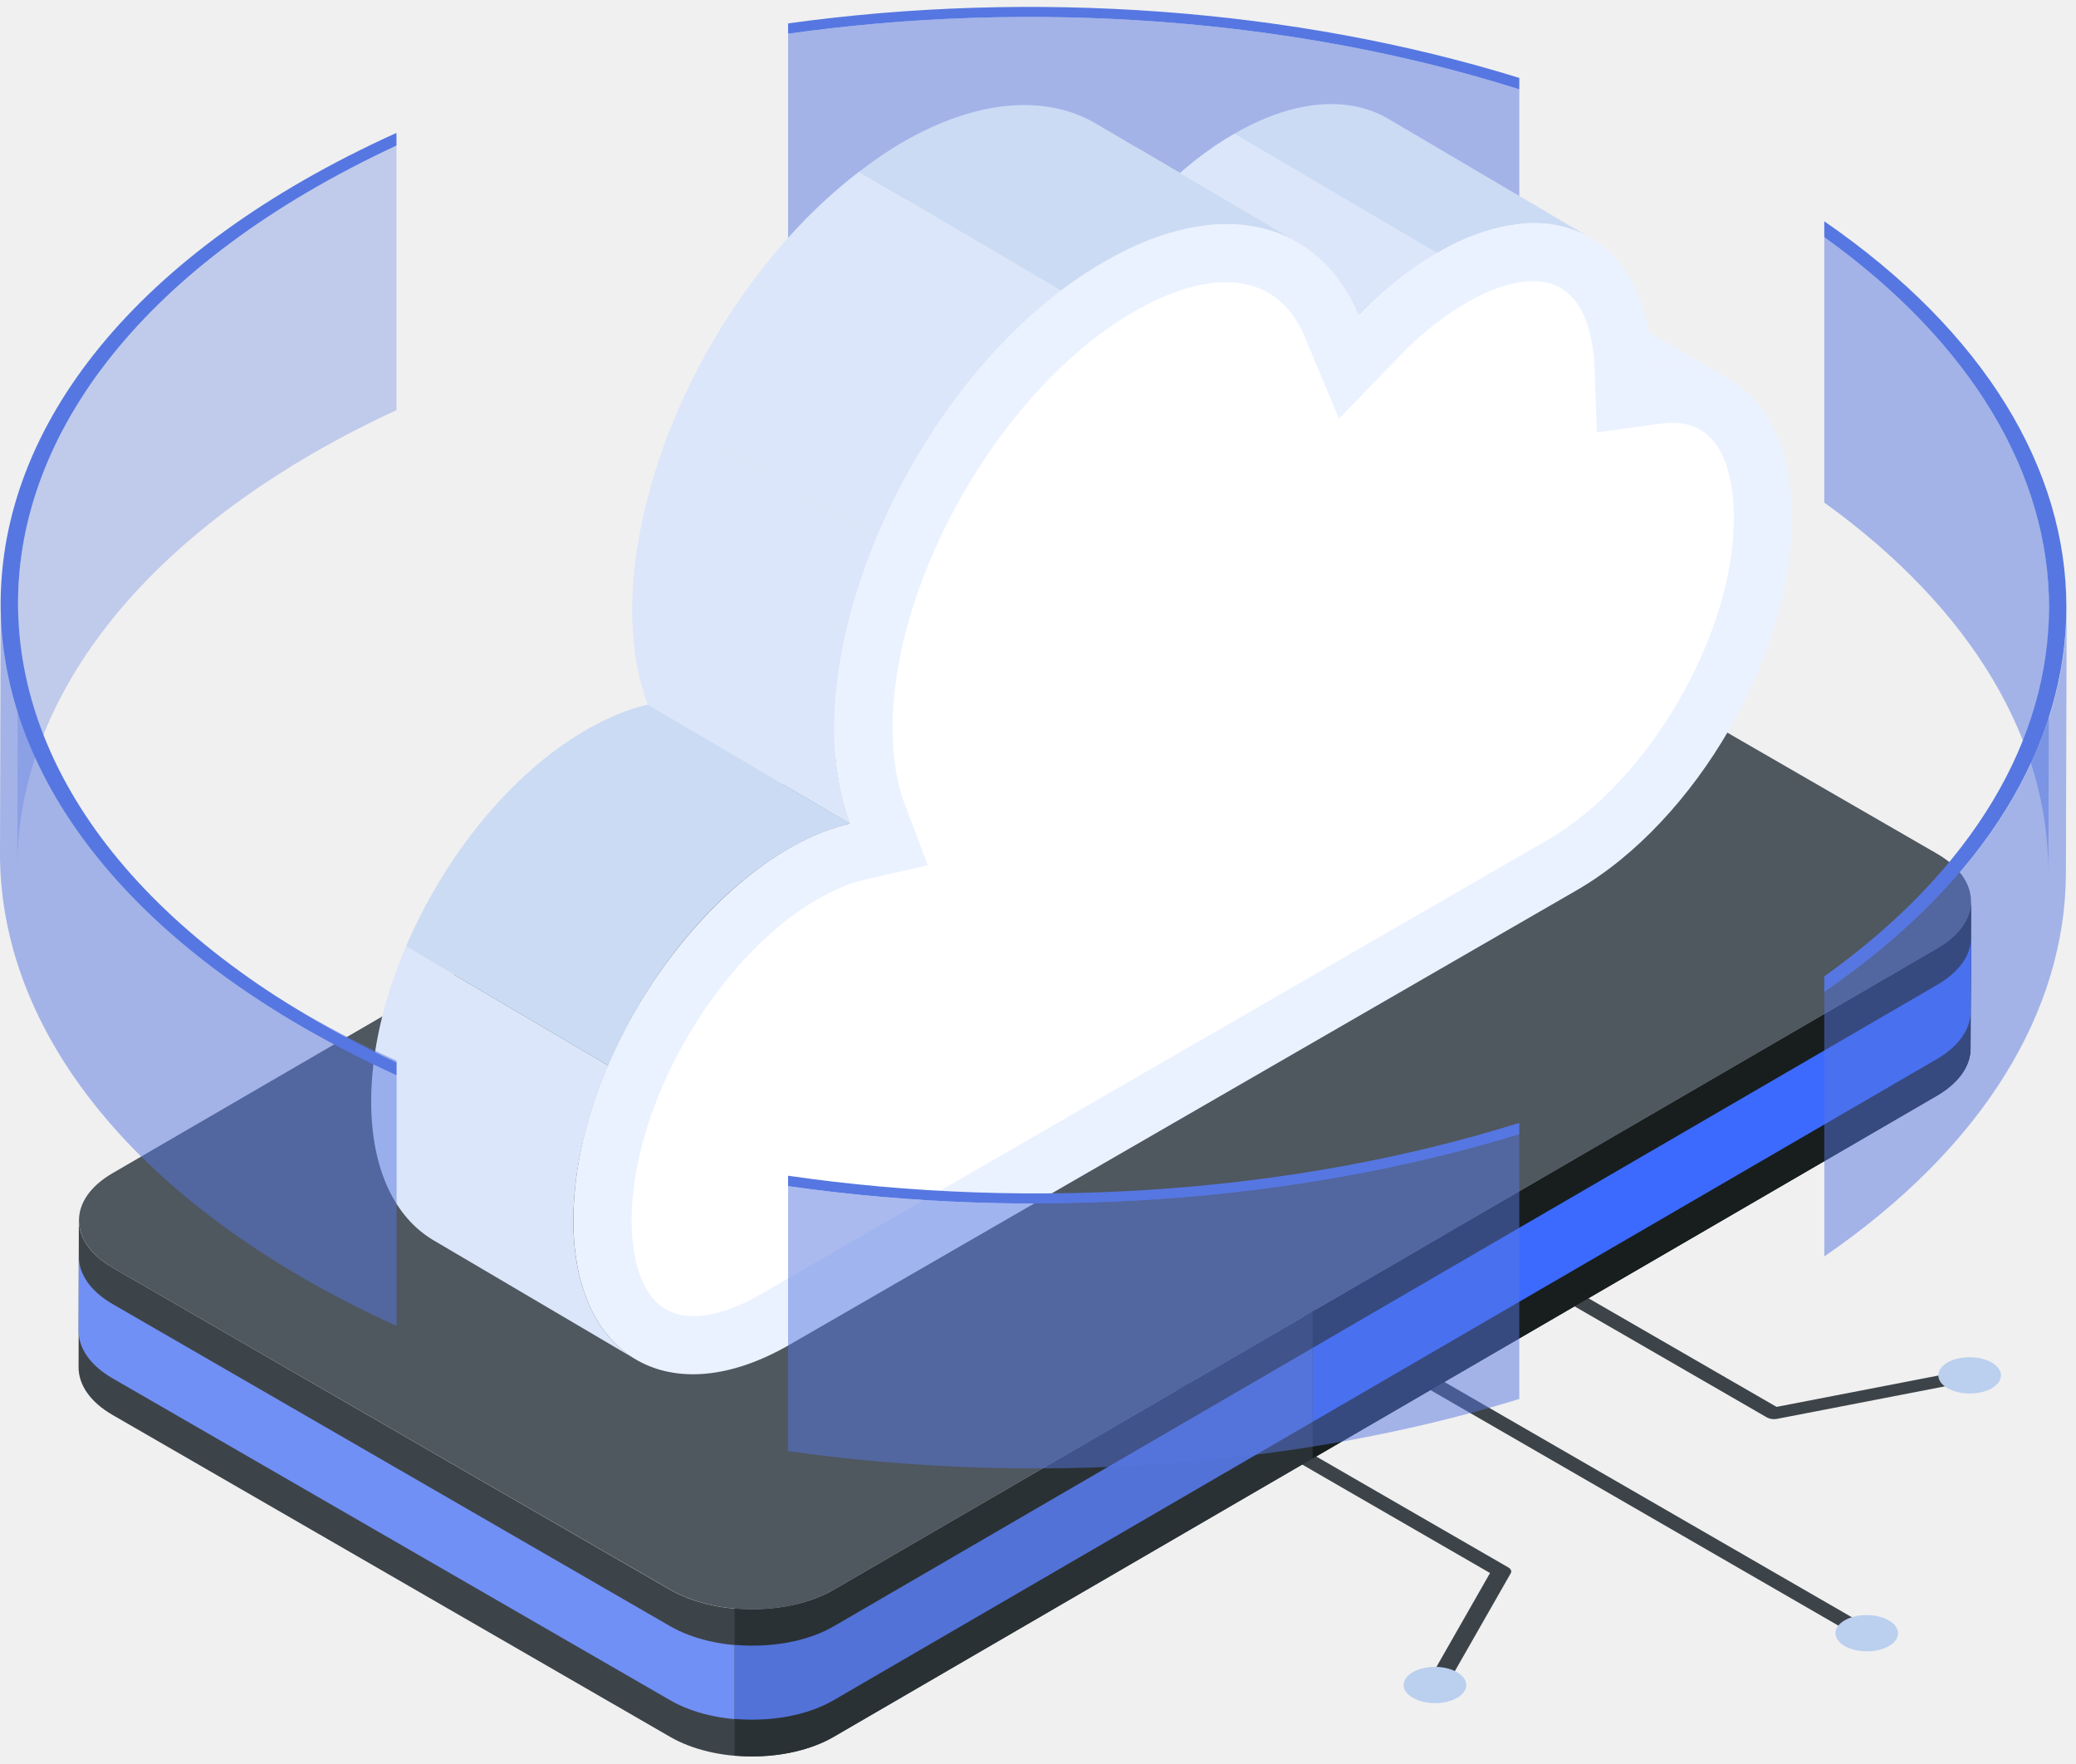
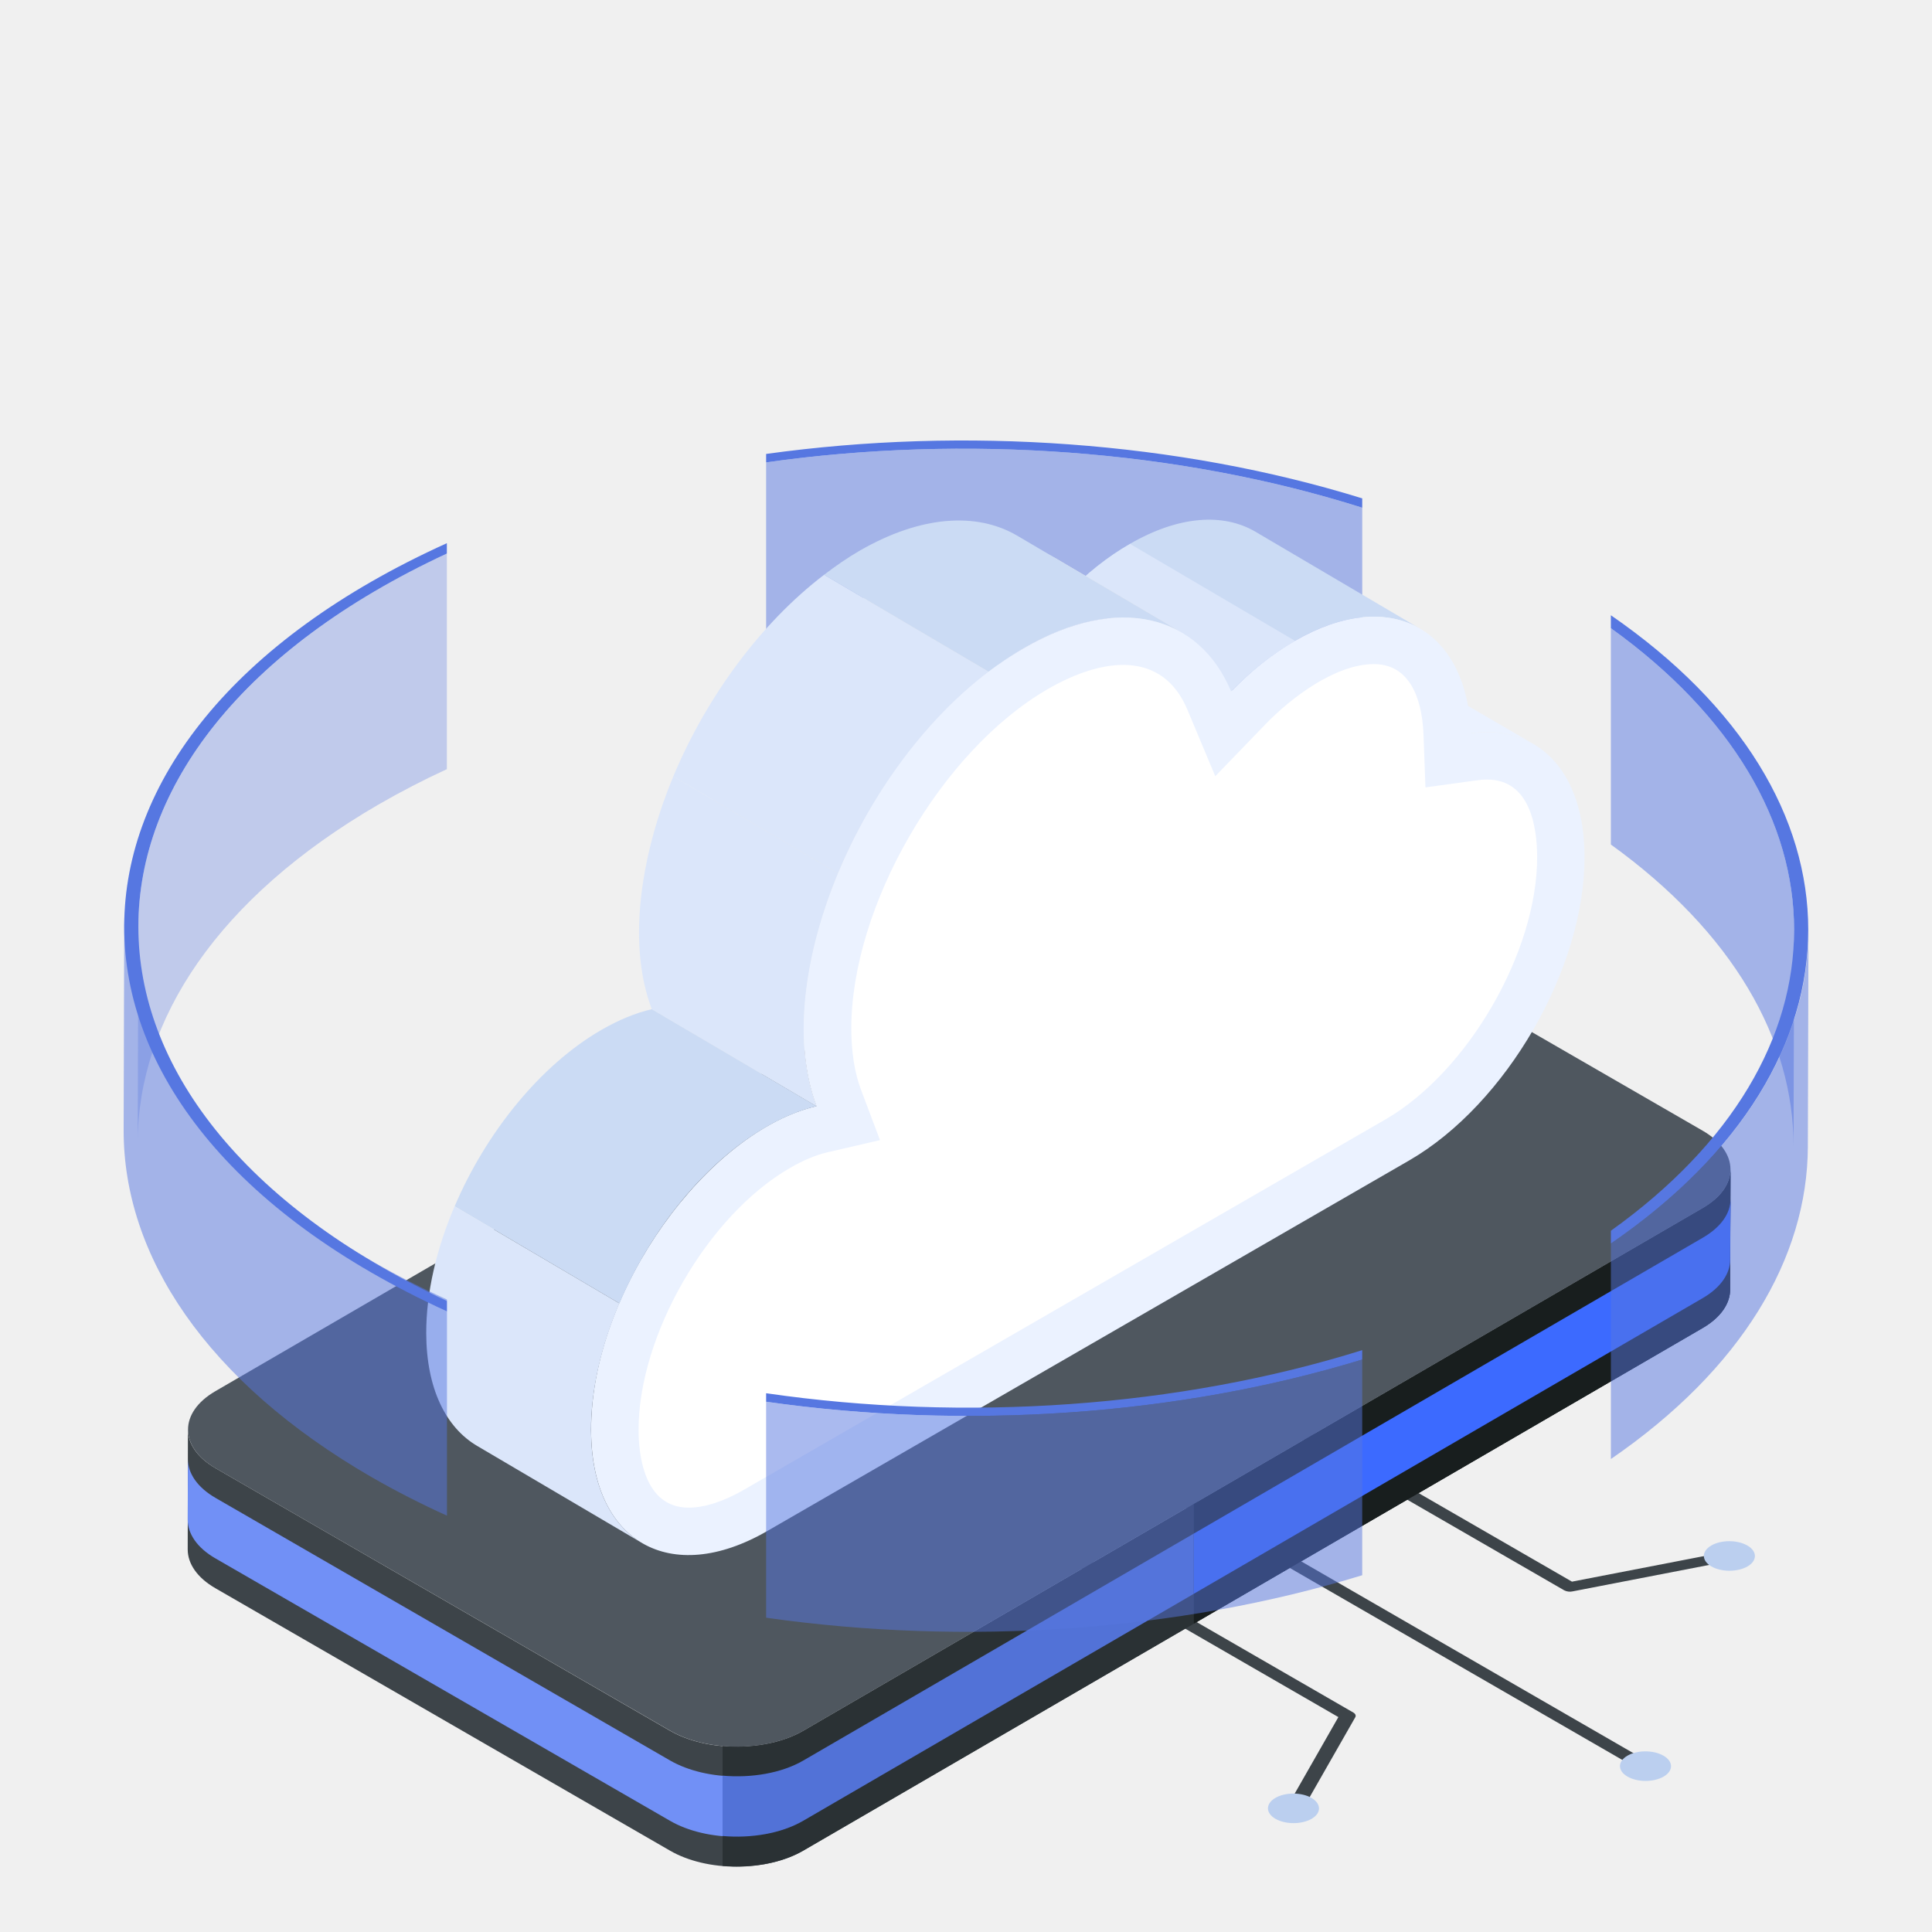
- <svg xmlns="http://www.w3.org/2000/svg" width="219" height="186" viewBox="0 0 219 186" fill="none">
-   <path d="M159.115 165.328C159.397 165.491 159.494 165.73 159.369 165.946L152.756 177.528C152.576 177.846 151.985 178.016 151.437 177.91C151.295 177.884 151.157 177.835 151.031 177.764C150.758 177.607 150.647 177.371 150.776 177.146L157.185 165.919L83.249 123.228C82.84 122.994 82.84 122.61 83.244 122.375C83.473 122.259 83.725 122.198 83.982 122.198C84.238 122.198 84.491 122.259 84.719 122.375L159.115 165.328ZM207.844 144.789C207.947 144.845 208.034 144.926 208.097 145.025C208.283 145.344 207.987 145.685 207.442 145.789L187.469 149.657C187.107 149.732 186.73 149.681 186.401 149.512L112.001 106.557C111.592 106.323 111.592 105.941 111.999 105.705C112.227 105.589 112.479 105.528 112.735 105.528C112.991 105.528 113.243 105.589 113.472 105.705L187.412 148.394L206.776 144.644C207.138 144.569 207.515 144.62 207.844 144.789ZM198.108 172.173C198.517 172.41 198.517 172.791 198.112 173.028C197.884 173.144 197.631 173.205 197.375 173.205C197.119 173.205 196.866 173.144 196.637 173.028L96.787 115.38C96.378 115.144 96.378 114.762 96.783 114.525C97.012 114.409 97.265 114.348 97.522 114.348C97.778 114.348 98.031 114.409 98.26 114.525L198.108 172.173Z" fill="#3D4449" />
-   <path d="M149.045 179.082C150.34 179.828 152.429 179.828 153.722 179.082C155.006 178.335 154.995 177.123 153.699 176.375C152.404 175.63 150.317 175.63 149.033 176.375C147.751 177.123 147.751 178.337 149.045 179.082Z" fill="#BBCFEF" />
-   <path d="M194.597 173.619C195.892 174.367 197.979 174.367 199.274 173.619C200.558 172.873 200.547 171.66 199.252 170.914C197.956 170.167 195.867 170.167 194.586 170.914C193.302 171.66 193.302 172.873 194.597 173.619Z" fill="#BBCFEF" />
-   <path d="M205.452 146.423C206.747 147.169 208.833 147.169 210.129 146.423C211.413 145.675 211.402 144.462 210.106 143.716C208.811 142.971 206.722 142.971 205.44 143.716C204.156 144.462 204.156 145.678 205.452 146.423Z" fill="#BBCFEF" />
-   <path d="M207.923 95.064L207.873 110.596C207.873 112.376 206.696 114.18 204.339 115.56L87.907 183.217C83.169 185.951 75.471 185.976 70.68 183.192L11.903 149.262C9.494 147.883 8.289 146.053 8.289 144.224L8.316 128.692C8.316 130.524 9.521 132.353 11.928 133.733L70.705 167.687C75.496 170.444 83.219 170.444 87.957 167.687L204.364 100.028C206.721 98.651 207.923 96.869 207.923 95.064Z" fill="#3D4449" />
-   <path d="M207.923 98.91L207.873 106.728C207.873 108.51 206.696 110.317 204.339 111.694L87.907 179.353C83.169 182.085 75.471 182.11 70.68 179.326L11.903 145.399C9.494 144.019 8.289 142.187 8.289 140.358L8.316 132.537C8.316 134.367 9.521 136.197 11.928 137.578L70.705 171.533C75.496 174.29 83.219 174.29 87.957 171.533L204.364 103.874C206.721 102.497 207.923 100.715 207.923 98.91Z" fill="#7190F6" />
-   <path d="M204.369 100.03L87.967 167.687C85.126 169.339 81.214 169.983 77.503 169.651V185.171C81.196 185.494 85.085 184.851 87.917 183.217L204.348 115.56C206.705 114.18 207.882 112.376 207.882 110.596L207.932 95.064C207.932 96.871 206.728 98.651 204.373 100.03H204.369Z" fill="#2A3134" />
-   <path d="M204.365 103.874L87.961 171.533C85.12 173.185 81.208 173.826 77.497 173.497V181.306C81.19 181.631 85.079 180.987 87.911 179.351L204.342 111.697C206.699 110.317 207.877 108.51 207.877 106.731L207.927 98.91C207.927 100.715 206.72 102.497 204.365 103.874Z" fill="#5272D7" />
-   <path d="M204.367 100.03L138.48 138.326V153.83L204.344 115.56C206.701 114.18 207.878 112.376 207.878 110.596L207.928 95.064C207.928 96.871 206.721 98.651 204.367 100.03Z" fill="#181E1E" />
-   <path d="M204.367 103.874L138.48 142.169V149.965L204.344 111.697C206.701 110.317 207.878 108.51 207.878 106.731L207.928 98.91C207.928 100.715 206.721 102.497 204.367 103.874Z" fill="#3C6AFF" />
-   <path d="M204.322 90.038C209.108 92.802 209.124 97.268 204.376 100.027L87.956 167.686C83.22 170.436 75.508 170.443 70.72 167.679L11.929 133.736C7.163 130.984 7.126 126.504 11.861 123.752L128.286 56.095C133.031 53.336 140.763 53.345 145.531 56.095L204.322 90.038Z" fill="#4F575F" />
-   <path d="M160.273 9.428C136.507 1.896 108.866 -0.077 83.137 3.56V31.483C108.873 27.858 136.512 29.842 160.273 37.387V9.428Z" fill="#5677E1" fill-opacity="0.5" />
-   <path d="M160.273 9.428V8.219C136.432 0.83 108.866 -1.104 83.137 2.469V3.56C108.866 -0.077 136.507 1.896 160.273 9.428Z" fill="#5677E1" />
-   <path d="M171.329 33.55L182.42 39.996C180.154 38.678 177.409 38.185 174.347 38.607L163.259 32.162C166.32 31.741 169.063 32.235 171.329 33.55Z" fill="#EBF2FF" />
-   <path d="M146.411 12.51L167.736 25.067C163.599 22.665 157.874 23.005 151.554 26.655C148.638 28.337 145.849 30.571 143.299 33.201L121.977 20.642C124.522 18.015 127.315 15.778 130.227 14.096C136.549 10.449 142.277 10.108 146.411 12.51Z" fill="#CBDBF4" />
-   <path d="M151.573 26.654C148.65 28.319 145.845 30.553 143.289 33.194L121.993 20.649C124.509 18.01 127.311 15.776 130.236 14.11L151.573 26.654Z" fill="#DBE6FA" />
-   <path d="M120.665 16.009C115.465 12.986 108.258 13.412 100.308 18C80.086 29.675 66.999 60.286 73.431 77.314L89.665 86.873C83.152 69.627 96.583 39.084 116.542 27.561C124.492 22.971 131.702 22.546 136.899 25.568L120.665 16.009Z" fill="#E9E8E6" />
-   <path d="M111.966 30.659L90.641 18.102C82.42 24.373 75.4 33.957 71.127 44.194L92.45 56.75C96.722 46.514 103.745 36.93 111.966 30.659Z" fill="#DBE6FA" />
-   <path d="M116.537 27.562C124.487 22.971 131.696 22.546 136.894 25.569L115.571 13.012C110.369 9.989 103.162 10.414 95.212 15.003C93.653 15.905 92.133 16.964 90.64 18.103L111.965 30.66C113.456 29.523 114.976 28.462 116.537 27.562Z" fill="#CBDBF4" />
-   <path d="M71.129 44.191C67.333 53.282 64.902 65.214 68.34 74.316L89.663 86.873C86.22 77.755 88.668 65.819 92.452 56.751L71.129 44.191Z" fill="#DBE6FA" />
-   <path d="M189.036 54.591C189.081 69.046 178.922 86.614 166.354 93.886L83.286 141.841C70.74 149.091 60.513 143.25 60.49 128.818C60.434 110.62 75.729 90.077 89.65 86.864C83.172 69.686 96.484 39.123 116.536 27.568C128.718 20.523 139.149 23.273 143.309 33.205C145.854 30.568 148.627 28.341 151.559 26.659C163.809 19.568 173.831 24.932 174.331 38.614C182.922 37.432 189.013 43.409 189.036 54.591Z" fill="#EBF2FF" />
-   <path d="M73.106 138.819C67.276 138.819 66.638 131.819 66.633 128.81C66.597 116.55 75.565 101.007 86.224 94.862C87.965 93.857 89.588 93.18 91.037 92.841L97.872 91.262L95.397 84.698C94.601 82.591 94.174 79.903 94.158 76.919C94.115 61.032 105.769 40.857 119.606 32.885C126.774 28.741 134.437 27.894 137.656 35.575L141.256 44.173L147.731 37.469C151.158 33.914 156.865 29.664 161.778 29.664C167.078 29.664 168.081 35.414 168.206 38.837L168.453 45.616C175.044 44.734 175.39 44.603 176.435 44.603C182.049 44.603 182.899 50.869 182.906 54.603C182.944 66.846 173.96 82.398 163.287 88.575L80.226 136.525C77.628 138.025 75.167 138.819 73.106 138.819Z" fill="white" />
-   <path d="M83.152 89.546C85.402 88.248 87.593 87.353 89.663 86.873L68.343 74.318C66.27 74.796 64.079 75.691 61.829 76.991C53.861 81.591 46.87 90.35 42.829 99.828L64.154 112.387C68.195 102.909 75.184 94.15 83.154 89.548L83.152 89.546Z" fill="#CBDBF4" />
-   <path d="M60.479 128.809C60.464 123.53 61.82 117.839 64.148 112.384L42.823 99.825C40.495 105.28 39.141 110.973 39.154 116.252C39.177 123.434 41.709 128.484 45.795 130.859L67.12 143.416C63.034 141.041 60.5 135.991 60.479 128.809Z" fill="#DBE6FA" />
-   <path d="M192.446 25.017V53.01C208.228 64.382 216.124 78.237 216.083 92.078L216.162 64.146C216.203 50.28 208.283 36.401 192.446 25.017Z" fill="#5677E1" fill-opacity="0.5" />
-   <path d="M192.449 104.645V132.526C209.385 120.885 217.894 106.499 217.935 92.085L218.014 64.151C217.974 78.588 209.439 92.992 192.449 104.645Z" fill="#5677E1" fill-opacity="0.5" />
-   <path d="M192.446 23.341V25.016C224.035 47.725 224.083 80.375 192.446 102.986V104.643C226.519 81.279 226.48 46.802 192.446 23.341Z" fill="#5677E1" />
-   <path d="M41.825 15.357C38.814 16.749 35.867 18.277 32.995 19.936C12.302 31.961 1.945 47.734 1.9 63.532L1.82 91.466C1.866 75.67 12.223 59.898 32.916 47.87C35.813 46.197 38.786 44.658 41.825 43.257V15.357Z" fill="#5677E1" fill-opacity="0.314" />
-   <path d="M41.837 111.884C38.553 110.398 35.341 108.756 32.214 106.964C10.752 94.573 0.032 78.275 0.077 62L0 89.936C-0.045 106.209 10.673 122.505 32.134 134.898C35.287 136.704 38.525 138.359 41.837 139.855V111.884Z" fill="#5677E1" fill-opacity="0.5" />
-   <path d="M41.823 112.076C-11.405 87.119 -11.4 40.11 41.823 15.357V14.017C-13.664 39.119 -14.025 87.928 41.823 113.41V112.076Z" fill="#5677E1" />
-   <path d="M160.271 119.651C136.444 126.947 108.876 128.785 83.135 125.11V153.058C108.882 156.722 136.448 154.87 160.271 147.563V119.651Z" fill="#5677E1" fill-opacity="0.5" />
-   <path d="M160.271 118.438C136.517 125.874 108.88 127.749 83.135 124.012V125.11C108.876 128.785 136.444 126.944 160.271 119.651V118.438Z" fill="#5677E1" />
+ <svg xmlns="http://www.w3.org/2000/svg" width="250" height="250" viewBox="0 0 250 250" fill="none">
+   <path d="M175.114 221.599C175.396 221.763 175.494 222.001 175.369 222.217L168.755 233.799C168.576 234.117 167.985 234.288 167.437 234.181C167.294 234.155 167.157 234.106 167.03 234.036C166.757 233.879 166.646 233.642 166.776 233.417L173.185 222.19L99.248 179.499C98.839 179.265 98.839 178.881 99.244 178.647C99.472 178.53 99.725 178.47 99.981 178.47C100.238 178.47 100.49 178.53 100.719 178.647L175.114 221.599ZM223.844 201.061C223.947 201.116 224.034 201.198 224.096 201.297C224.282 201.615 223.987 201.956 223.441 202.061L203.469 205.929C203.107 206.004 202.73 205.952 202.401 205.783L128.001 162.829C127.591 162.595 127.591 162.213 127.998 161.977C128.226 161.86 128.479 161.8 128.735 161.8C128.991 161.8 129.243 161.86 129.471 161.977L203.412 204.665L222.776 200.915C223.138 200.84 223.515 200.892 223.844 201.061ZM214.107 228.445C214.516 228.681 214.516 229.063 214.112 229.299C213.884 229.416 213.631 229.476 213.374 229.476C213.118 229.476 212.865 229.416 212.637 229.299L112.787 171.652C112.378 171.415 112.378 171.033 112.782 170.797C113.011 170.68 113.264 170.619 113.521 170.619C113.778 170.619 114.031 170.68 114.26 170.797L214.107 228.445Z" fill="#3D4449" />
+   <path d="M165.045 235.354C166.341 236.099 168.429 236.099 169.722 235.354C171.006 234.606 170.995 233.395 169.7 232.647C168.404 231.902 166.318 231.902 165.034 232.647C163.752 233.395 163.752 234.608 165.045 235.354Z" fill="#BBCFEF" />
+   <path d="M210.597 229.89C211.892 230.638 213.979 230.638 215.274 229.89C216.558 229.145 216.547 227.931 215.252 227.186C213.956 226.438 211.867 226.438 210.586 227.186C209.302 227.931 209.302 229.145 210.597 229.89Z" fill="#BBCFEF" />
+   <path d="M221.452 202.695C222.747 203.44 224.833 203.44 226.129 202.695C227.413 201.947 227.402 200.733 226.106 199.988C224.811 199.242 222.722 199.242 221.44 199.988C220.156 200.733 220.156 201.949 221.452 202.695Z" fill="#BBCFEF" />
+   <path d="M223.923 151.336L223.873 166.868C223.873 168.647 222.696 170.452 220.339 171.831L103.907 239.488C99.169 242.222 91.471 242.247 86.68 239.463L27.903 205.534C25.494 204.154 24.289 202.325 24.289 200.495L24.316 184.963C24.316 186.795 25.521 188.625 27.928 190.004L86.705 223.959C91.496 226.715 99.219 226.715 103.957 223.959L220.364 156.3C222.721 154.922 223.923 153.14 223.923 151.336Z" fill="#3D4449" />
+   <path d="M223.923 155.182L223.873 163C223.873 164.782 222.696 166.588 220.339 167.966L103.907 235.625C99.169 238.357 91.471 238.382 86.68 235.598L27.903 201.67C25.494 200.291 24.289 198.459 24.289 196.629L24.316 188.809C24.316 190.638 25.521 192.468 27.928 193.85L86.705 227.804C91.496 230.561 99.219 230.561 103.957 227.804L220.364 160.145C222.721 158.768 223.923 156.986 223.923 155.182Z" fill="#7190F6" />
+   <path d="M220.369 156.302L103.967 223.959C101.126 225.611 97.214 226.254 93.503 225.922V241.443C97.196 241.765 101.085 241.122 103.917 239.488L220.348 171.831C222.705 170.452 223.882 168.647 223.882 166.868L223.932 151.336C223.932 153.143 222.728 154.922 220.373 156.302H220.369Z" fill="#2A3134" />
+   <path d="M220.365 160.145L103.96 227.804C101.119 229.457 97.208 230.098 93.497 229.768V237.577C97.19 237.902 101.078 237.259 103.91 235.623L220.342 167.968C222.699 166.588 223.876 164.782 223.876 163.002L223.926 155.182C223.926 156.986 222.719 158.768 220.365 160.145Z" fill="#5272D7" />
+   <path d="M220.367 156.302L154.481 194.597V210.102L220.345 171.831C222.701 170.452 223.879 168.647 223.879 166.868L223.929 151.336C223.929 153.143 222.722 154.922 220.367 156.302Z" fill="#181E1E" />
+   <path d="M220.367 160.145L154.481 198.441V206.236L220.345 167.968C222.701 166.588 223.879 164.782 223.879 163.002L223.929 155.182C223.929 156.986 222.722 158.768 220.367 160.145Z" fill="#3C6AFF" />
+   <path d="M220.321 146.31C225.108 149.074 225.124 153.539 220.376 156.299L103.956 223.958C99.219 226.708 91.508 226.714 86.719 223.951L27.928 190.008C23.162 187.255 23.126 182.776 27.86 180.024L144.285 112.367C149.031 109.608 156.762 109.617 161.531 112.367L220.321 146.31Z" fill="#4F575F" />
+   <path d="M176.273 65.7C152.507 58.168 124.866 56.195 99.136 59.831V87.754C124.873 84.129 152.511 86.113 176.273 93.659V65.7Z" fill="#5677E1" fill-opacity="0.5" />
+   <path d="M176.273 65.699V64.49C152.432 57.102 124.866 55.167 99.136 58.74V59.831C124.866 56.195 152.507 58.167 176.273 65.699Z" fill="#5677E1" />
+   <path d="M187.33 89.822L198.421 96.267C196.155 94.949 193.409 94.456 190.348 94.879L179.259 88.433C182.321 88.013 185.064 88.506 187.33 89.822Z" fill="#EBF2FF" />
+   <path d="M162.411 68.781L183.736 81.338C179.6 78.936 173.875 79.277 167.554 82.927C164.638 84.609 161.85 86.843 159.3 89.472L137.977 76.913C140.523 74.286 143.316 72.05 146.227 70.368C152.55 66.72 158.277 66.379 162.411 68.781Z" fill="#CBDBF4" />
+   <path d="M167.573 82.925C164.65 84.591 161.845 86.825 159.289 89.466L137.993 76.921C140.509 74.282 143.311 72.048 146.236 70.382L167.573 82.925Z" fill="#DBE6FA" />
+   <path d="M136.666 72.281C131.466 69.258 124.259 69.683 116.309 74.272C96.086 85.947 83 116.558 89.432 133.585L105.666 143.144C99.152 125.899 112.584 95.356 132.543 83.833C140.493 79.242 147.702 78.817 152.9 81.84L136.666 72.281Z" fill="#E9E8E6" />
+   <path d="M127.965 86.931L106.64 74.374C98.42 80.644 91.399 90.229 87.126 100.465L108.449 113.022C112.722 102.785 119.745 93.201 127.965 86.931Z" fill="#DBE6FA" />
+   <path d="M132.537 83.834C140.487 79.243 147.696 78.818 152.894 81.84L131.571 69.284C126.369 66.261 119.162 66.686 111.212 71.275C109.653 72.177 108.133 73.236 106.64 74.374L127.965 86.931C129.456 85.795 130.976 84.734 132.537 83.834Z" fill="#CBDBF4" />
+   <path d="M87.129 100.463C83.333 109.554 80.902 121.486 84.34 130.588L105.663 143.145C102.22 134.027 104.668 122.09 108.452 113.022L87.129 100.463Z" fill="#DBE6FA" />
+   <path d="M205.036 110.862C205.081 125.317 194.922 142.885 182.354 150.158L99.286 198.112C86.74 205.362 76.513 199.521 76.49 185.09C76.434 166.892 91.729 146.349 105.649 143.135C99.172 125.958 112.484 95.394 132.536 83.84C144.718 76.794 155.149 79.544 159.309 89.476C161.854 86.84 164.627 84.612 167.559 82.931C179.809 75.84 189.831 81.203 190.331 94.885C198.922 93.703 205.013 99.681 205.036 110.862Z" fill="#EBF2FF" />
+   <path d="M89.105 195.09C83.276 195.09 82.637 188.09 82.632 185.081C82.596 172.822 91.564 157.279 102.223 151.133C103.964 150.129 105.587 149.451 107.037 149.113L113.871 147.533L111.396 140.97C110.601 138.863 110.173 136.174 110.157 133.19C110.114 117.304 121.769 97.129 135.605 89.156C142.773 85.013 150.437 84.165 153.655 91.847L157.255 100.445L163.73 93.74C167.157 90.186 172.864 85.936 177.778 85.936C183.078 85.936 184.08 91.686 184.205 95.108L184.453 101.888C191.044 101.006 191.389 100.874 192.435 100.874C198.048 100.874 198.898 107.14 198.905 110.874C198.944 123.117 189.96 138.67 179.287 144.847L96.226 192.797C93.628 194.297 91.166 195.09 89.105 195.09Z" fill="white" />
+   <path d="M99.151 145.817C101.401 144.519 103.592 143.624 105.663 143.144L84.342 130.59C82.269 131.067 80.079 131.963 77.829 133.263C69.86 137.863 62.87 146.622 58.829 156.099L80.154 168.658C84.195 159.181 91.183 150.422 99.154 145.819L99.151 145.817Z" fill="#CBDBF4" />
+   <path d="M76.479 185.081C76.463 179.801 77.82 174.11 80.148 168.656L58.823 156.097C56.495 161.551 55.141 167.244 55.154 172.524C55.177 179.706 57.709 184.756 61.795 187.131L83.12 199.688C79.034 197.313 76.5 192.263 76.479 185.081Z" fill="#DBE6FA" />
+   <path d="M208.446 81.288V109.281C224.228 120.654 232.124 134.509 232.083 148.349L232.162 120.418C232.203 106.552 224.283 92.672 208.446 81.288Z" fill="#5677E1" fill-opacity="0.5" />
+   <path d="M208.449 160.916V188.798C225.385 177.157 233.894 162.771 233.935 148.357L234.014 120.423C233.974 134.859 225.439 149.264 208.449 160.916Z" fill="#5677E1" fill-opacity="0.5" />
+   <path d="M208.446 79.612V81.287C240.035 103.996 240.083 136.646 208.446 159.258V160.915C242.519 137.551 242.48 103.074 208.446 79.612Z" fill="#5677E1" />
+   <path d="M57.824 71.628C54.813 73.02 51.867 74.548 48.995 76.208C28.302 88.233 17.945 104.006 17.899 119.803L17.82 147.737C17.865 131.942 28.222 116.169 48.915 104.142C51.813 102.469 54.786 100.929 57.824 99.528V71.628Z" fill="#5677E1" fill-opacity="0.314" />
+   <path d="M57.837 168.156C54.553 166.669 51.341 165.027 48.214 163.235C26.752 150.844 16.032 134.546 16.077 118.271L16 146.208C15.955 162.481 26.673 178.776 48.134 191.169C51.287 192.976 54.525 194.63 57.837 196.126V168.156Z" fill="#5677E1" fill-opacity="0.5" />
+   <path d="M57.823 168.347C4.595 143.39 4.6 96.381 57.823 71.629V70.288C2.336 95.39 1.975 144.199 57.823 169.681V168.347Z" fill="#5677E1" />
+   <path d="M176.271 175.923C152.444 183.218 124.876 185.057 99.135 181.382V209.33C124.882 212.993 152.448 211.141 176.271 203.834V175.923Z" fill="#5677E1" fill-opacity="0.5" />
+   <path d="M176.271 174.709C152.517 182.145 124.88 184.02 99.135 180.284V181.382C124.876 185.057 152.444 183.216 176.271 175.923V174.709Z" fill="#5677E1" />
</svg>
